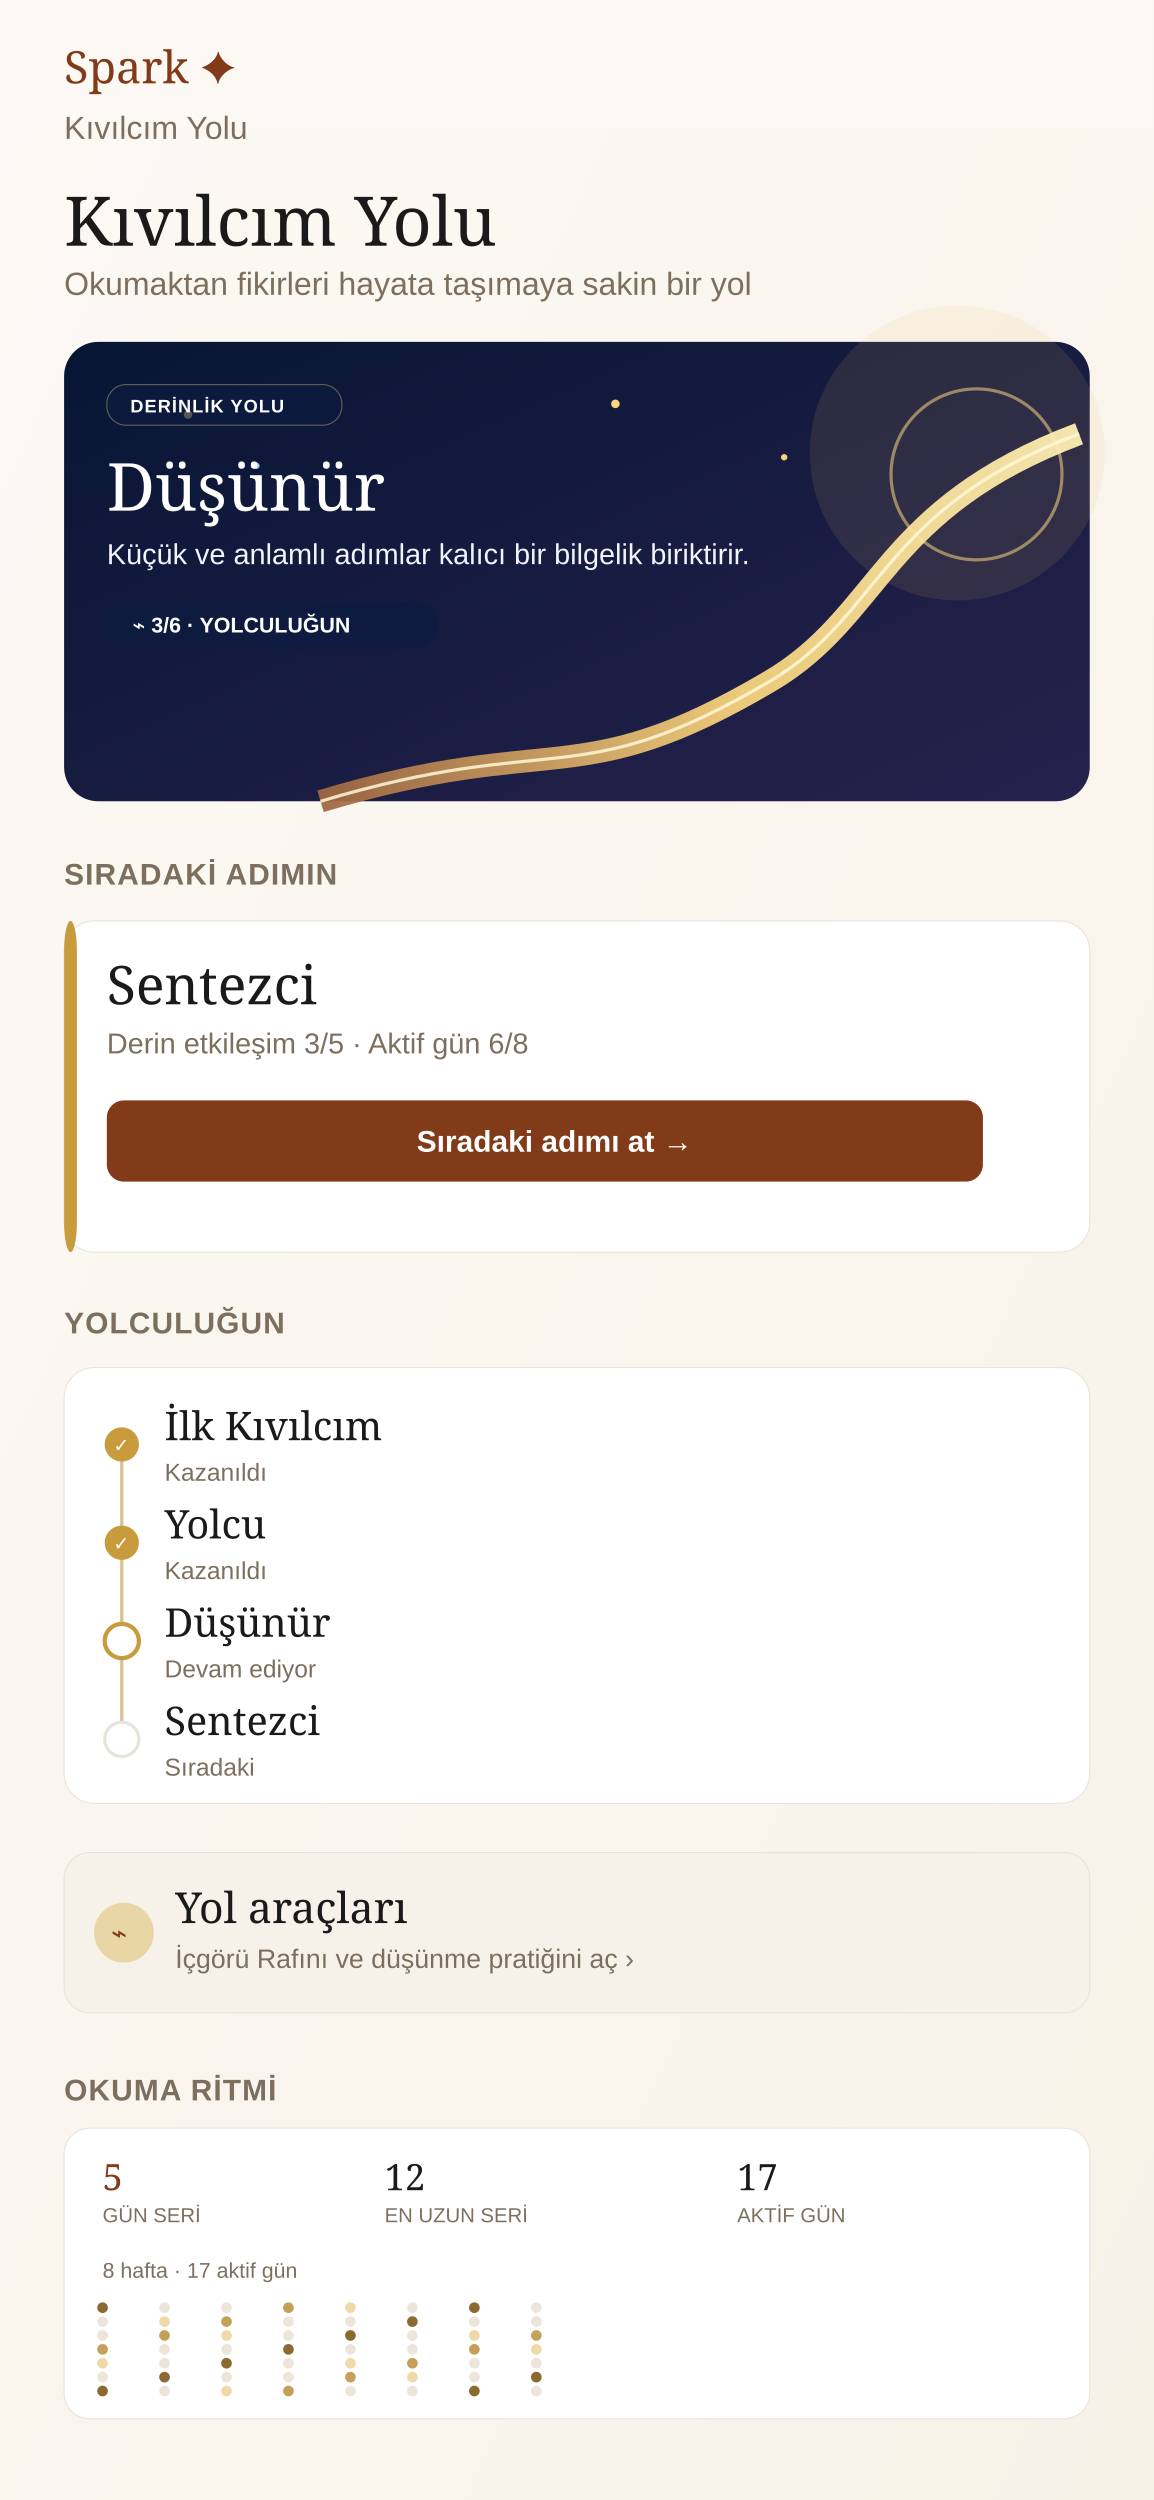
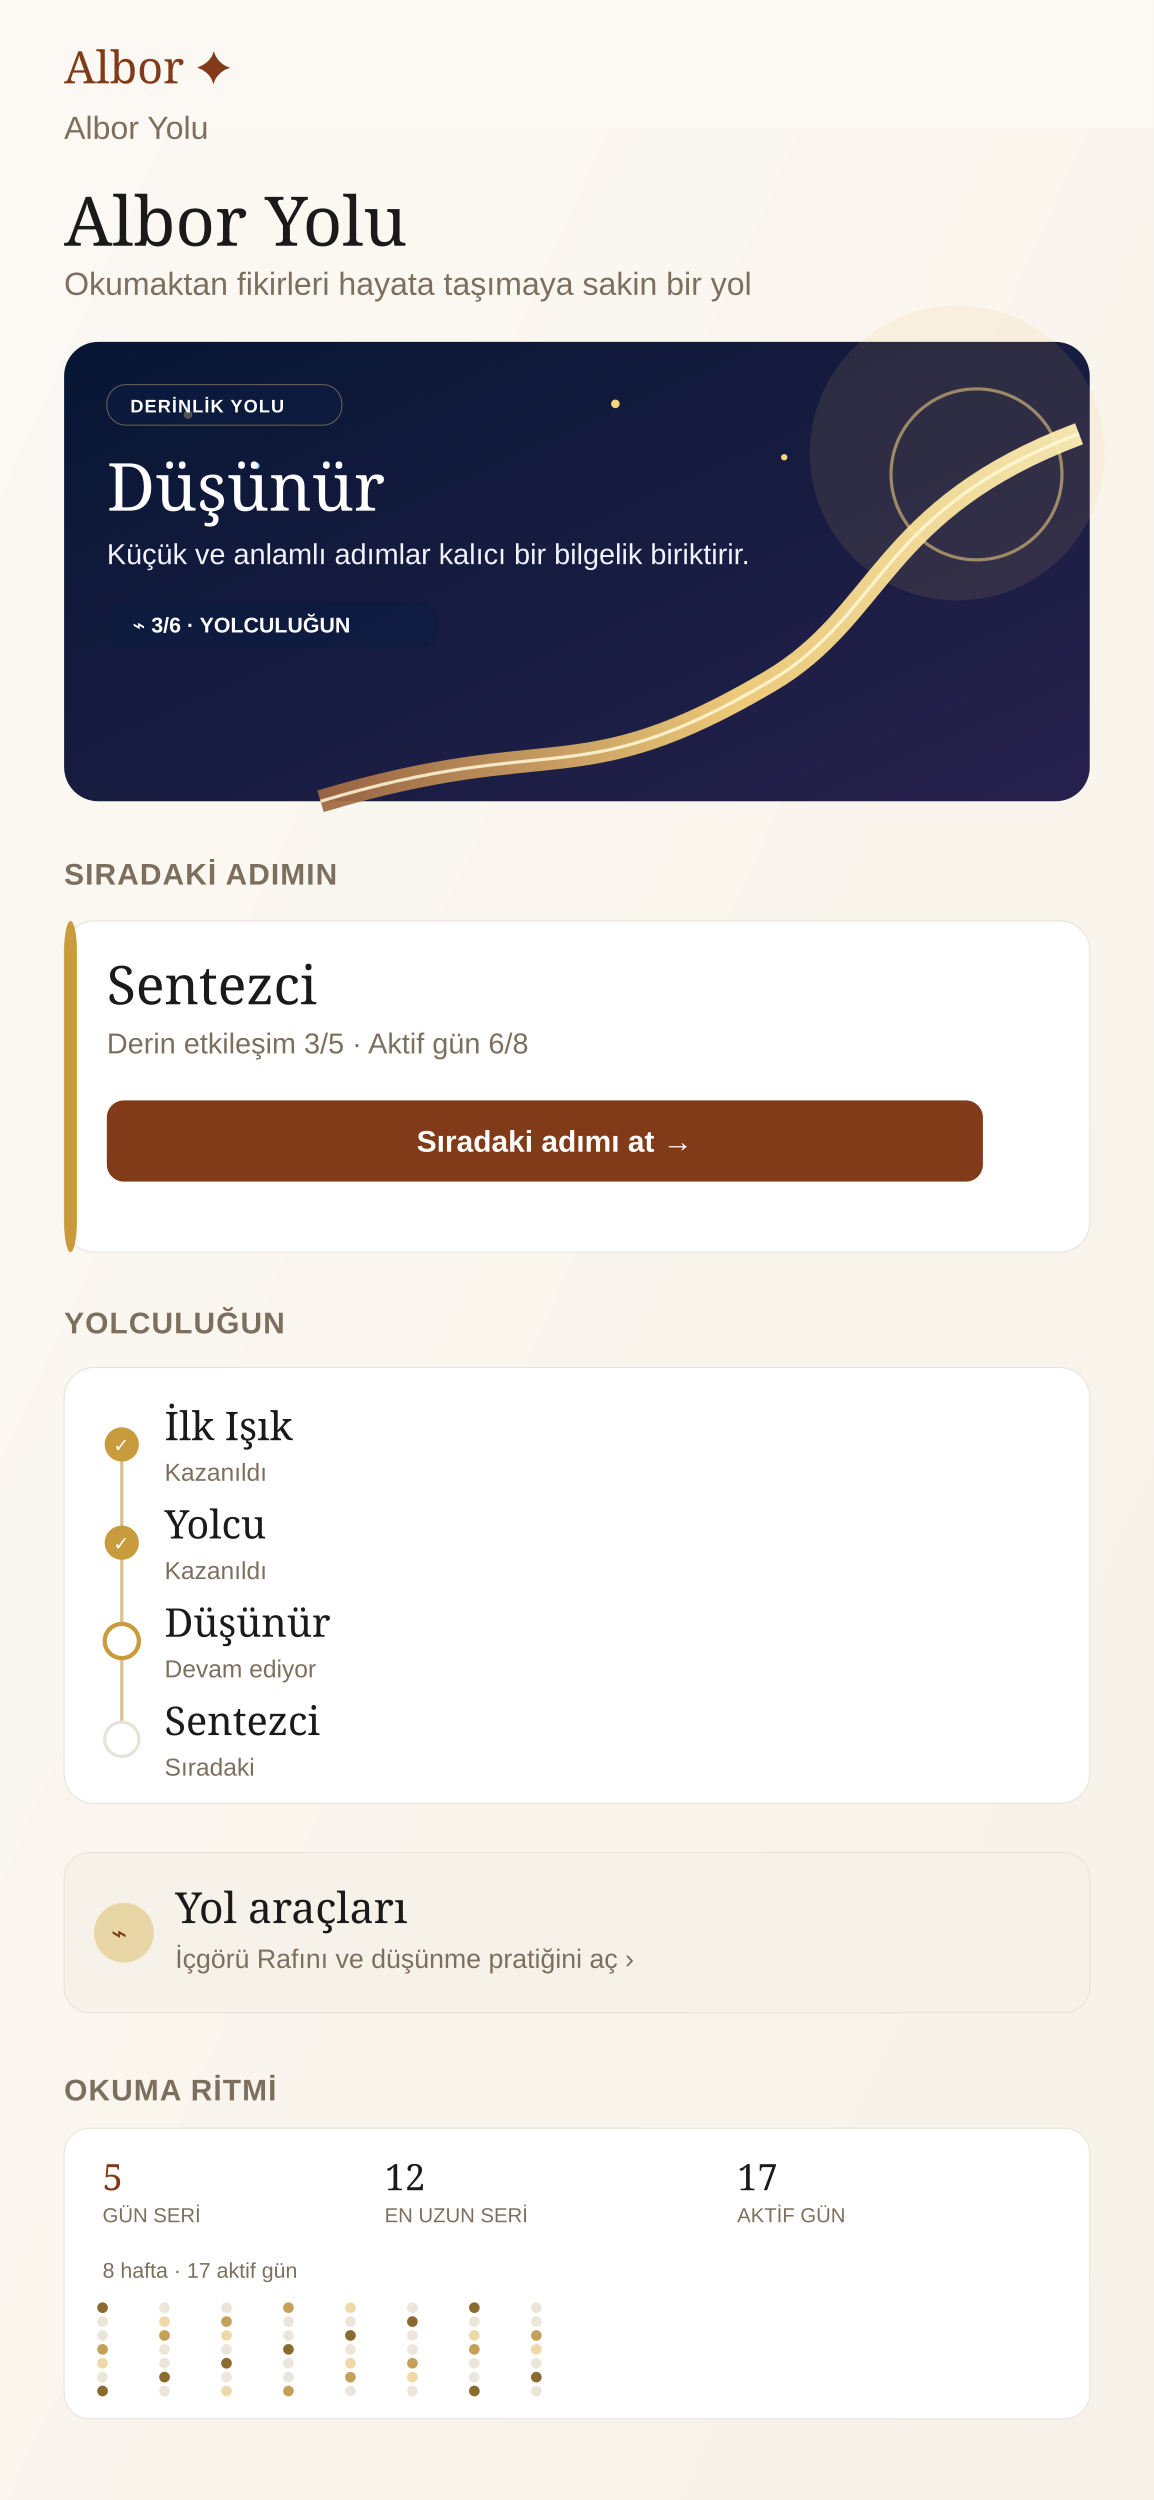
<svg xmlns="http://www.w3.org/2000/svg" width="1080" height="2340" viewBox="0 0 1080 2340">
  <defs>
    <linearGradient id="bg" x1="0" x2="1" y1="0" y2="1">
      <stop offset="0%" stop-color="#fcf9f4" />
      <stop offset="100%" stop-color="#f7f2e8" />
    </linearGradient>
    <linearGradient id="hero" x1="0" x2="1" y1="0" y2="1">
      <stop offset="0%" stop-color="#D8C08F" />
      <stop offset="100%" stop-color="#BE9347" />
    </linearGradient>
    <filter id="shadow" x="-20%" y="-20%" width="140%" height="140%">
      <feDropShadow dx="0" dy="8" stdDeviation="10" flood-opacity="0.12" flood-color="#6e5f4f" />
    </filter>
  </defs>
  <rect width="100%" height="100%" fill="url(#bg)" />
  <rect x="0" y="0" width="100%" height="120" fill="#fcf9f4" />
-   <text x="60" y="78" font-family="Georgia, serif" font-size="42" fill="#823b18">Spark ✦</text>
-   <text x="60" y="130" font-family="Arial, sans-serif" font-size="30" fill="#7D6F5E">Kıvılcım Yolu</text>
-   <text x="60" y="230" font-family="Georgia, serif" font-size="64" fill="#1A1A1A">Kıvılcım Yolu</text>
+   <text x="60" y="78" font-family="Georgia, serif" font-size="42" fill="#823b18">Albor ✦</text>
+   <text x="60" y="130" font-family="Arial, sans-serif" font-size="30" fill="#7D6F5E">Albor Yolu</text>
+   <text x="60" y="230" font-family="Georgia, serif" font-size="64" fill="#1A1A1A">Albor Yolu</text>
  <text x="60" y="276" font-family="Arial, sans-serif" font-size="30" fill="#7D6F5E">Okumaktan fikirleri hayata taşımaya sakin bir yol</text>
  <defs>
    <linearGradient id="journeyHero" x1="0" x2="1" y1="0" y2="1">
      <stop offset="0%" stop-color="#071634" />
      <stop offset="100%" stop-color="#27214d" />
    </linearGradient>
    <linearGradient id="journeyPath" x1="0" x2="1">
      <stop offset="0%" stop-color="#9E6642" />
      <stop offset="55%" stop-color="#F8D47C" />
      <stop offset="100%" stop-color="#FFF0B5" />
    </linearGradient>
  </defs>
  <rect x="60" y="320" rx="32" ry="32" width="960" height="430" fill="url(#journeyHero)" />
  <circle cx="896" cy="424" r="138" fill="#E8B85C" opacity="0.11" />
  <circle cx="914" cy="444" r="80" fill="none" stroke="#F9D783" stroke-width="3" opacity="0.54" />
  <path d="M300,750 C520,684 540,744 720,638 C826,576 824,476 1010,406" fill="none" stroke="url(#journeyPath)" stroke-width="21" opacity="0.94" />
  <path d="M300,750 C520,684 540,744 720,638 C826,576 824,476 1010,406" fill="none" stroke="#fff8d8" stroke-width="3" opacity="0.85" />
  <circle cx="176" cy="388" r="4" fill="#F8D47C" />
  <circle cx="240" cy="436" r="3" fill="#8FC8FF" />
  <circle cx="576" cy="378" r="4" fill="#F8D47C" />
  <circle cx="734" cy="428" r="3" fill="#F8D47C" />
  <rect x="100" y="360" rx="18" ry="18" width="220" height="38" fill="#0B1B40" opacity="0.68" stroke="#F9D783" stroke-opacity="0.56" />
  <text x="122" y="386" font-family="Arial, sans-serif" font-size="17" font-weight="700" letter-spacing="1" fill="#fff">DERİNLİK YOLU</text>
  <text x="100" y="478" font-family="Georgia, serif" font-size="62" fill="#fff">Düşünür</text>
  <text x="100" y="528" font-family="Arial, sans-serif" font-size="27" fill="#F1F4FF">Küçük ve anlamlı adımlar kalıcı bir bilgelik biriktirir.</text>
  <rect x="100" y="564" rx="18" ry="18" width="310" height="43" fill="#0B1B40" opacity="0.7" />
  <text x="124" y="592" font-family="Arial, sans-serif" font-size="20" font-weight="700" fill="#fff">⌁  3/6 · YOLCULUĞUN</text>
  <text x="60" y="828" font-family="Arial, sans-serif" font-size="28" font-weight="700" letter-spacing="1" fill="#7D6F5E">SIRADAKİ ADIMIN</text>
  <rect x="60" y="862" rx="28" ry="28" width="960" height="310" fill="#ffffff" stroke="#E8E3DA" />
  <rect x="60" y="862" rx="28" ry="28" width="12" height="310" fill="#C89B3C" />
  <text x="100" y="940" font-family="Georgia, serif" font-size="50" fill="#1A1A1A">Sentezci</text>
  <text x="100" y="986" font-family="Arial, sans-serif" font-size="27" fill="#7D6F5E">Derin etkileşim 3/5  ·  Aktif gün 6/8</text>
  <rect x="100" y="1030" rx="16" ry="16" width="820" height="76" fill="#823b18" />
  <text x="390" y="1078" font-family="Arial, sans-serif" font-size="28" font-weight="700" fill="#fff">Sıradaki adımı at  →</text>
  <text x="60" y="1248" font-family="Arial, sans-serif" font-size="28" font-weight="700" letter-spacing="1" fill="#7D6F5E">YOLCULUĞUN</text>
  <rect x="60" y="1280" rx="28" ry="28" width="960" height="408" fill="#ffffff" stroke="#E8E3DA" />
  <line x1="114" y1="1354" x2="114" y2="1622" stroke="#D8C08F" stroke-width="3" />
  <circle cx="114" cy="1352" r="16" fill="#C89B3C" />
  <text x="106" y="1359" font-family="Arial" font-size="18" fill="#fff">✓</text>
-   <text x="154" y="1348" font-family="Georgia, serif" font-size="37" fill="#1A1A1A">İlk Kıvılcım</text>
+   <text x="154" y="1348" font-family="Georgia, serif" font-size="37" fill="#1A1A1A">İlk Işık</text>
  <text x="154" y="1386" font-family="Arial" font-size="23" fill="#7D6F5E">Kazanıldı</text>
  <circle cx="114" cy="1444" r="16" fill="#C89B3C" />
  <text x="106" y="1451" font-family="Arial" font-size="18" fill="#fff">✓</text>
  <text x="154" y="1440" font-family="Georgia, serif" font-size="37" fill="#1A1A1A">Yolcu</text>
  <text x="154" y="1478" font-family="Arial" font-size="23" fill="#7D6F5E">Kazanıldı</text>
  <circle cx="114" cy="1536" r="16" fill="#fff" stroke="#C89B3C" stroke-width="4" />
  <text x="154" y="1532" font-family="Georgia, serif" font-size="37" fill="#1A1A1A">Düşünür</text>
  <text x="154" y="1570" font-family="Arial" font-size="23" fill="#7D6F5E">Devam ediyor</text>
  <circle cx="114" cy="1628" r="16" fill="#fff" stroke="#E8E3DA" stroke-width="3" />
  <text x="154" y="1624" font-family="Georgia, serif" font-size="37" fill="#1A1A1A">Sentezci</text>
  <text x="154" y="1662" font-family="Arial" font-size="23" fill="#7D6F5E">Sıradaki</text>
  <rect x="60" y="1734" rx="24" ry="24" width="960" height="150" fill="#F7F2E9" stroke="#E8E3DA" />
  <circle cx="116" cy="1809" r="28" fill="#E9D6A7" />
  <text x="104" y="1818" font-family="Arial" font-size="25" fill="#823b18">⌁</text>
  <text x="164" y="1800" font-family="Georgia, serif" font-size="40" fill="#1A1A1A">Yol araçları</text>
  <text x="164" y="1842" font-family="Arial, sans-serif" font-size="25" fill="#7D6F5E">İçgörü Rafını ve düşünme pratiğini aç  ›</text>
  <text x="60" y="1966" font-family="Arial, sans-serif" font-size="28" font-weight="700" letter-spacing="1" fill="#7D6F5E">OKUMA RİTMİ</text>
  <rect x="60" y="1992" rx="24" ry="24" width="960" height="272" fill="#ffffff" stroke="#E8E3DA" />
  <text x="96" y="2050" font-family="Georgia, serif" font-size="34" fill="#823b18">5</text>
  <text x="96" y="2080" font-family="Arial" font-size="19" fill="#7D6F5E">GÜN SERİ</text>
  <text x="360" y="2050" font-family="Georgia, serif" font-size="34" fill="#1A1A1A">12</text>
  <text x="360" y="2080" font-family="Arial" font-size="19" fill="#7D6F5E">EN UZUN SERİ</text>
  <text x="690" y="2050" font-family="Georgia, serif" font-size="34" fill="#1A1A1A">17</text>
  <text x="690" y="2080" font-family="Arial" font-size="19" fill="#7D6F5E">AKTİF GÜN</text>
  <text x="96" y="2132" font-family="Arial" font-size="20" fill="#7D6F5E">8 hafta · 17 aktif gün</text>
  <g>
    <circle cx="96" cy="2160" r="5" fill="#8B6A30" />
    <circle cx="96" cy="2173" r="5" fill="#ECE6DA" />
    <circle cx="96" cy="2186" r="5" fill="#ECE6DA" />
    <circle cx="96" cy="2199" r="5" fill="#C5A059" />
    <circle cx="96" cy="2212" r="5" fill="#F0D9A8" />
    <circle cx="96" cy="2225" r="5" fill="#ECE6DA" />
    <circle cx="96" cy="2238" r="5" fill="#8B6A30" />
    <circle cx="154" cy="2160" r="5" fill="#ECE6DA" />
    <circle cx="154" cy="2173" r="5" fill="#F0D9A8" />
    <circle cx="154" cy="2186" r="5" fill="#C5A059" />
    <circle cx="154" cy="2199" r="5" fill="#ECE6DA" />
    <circle cx="154" cy="2212" r="5" fill="#ECE6DA" />
    <circle cx="154" cy="2225" r="5" fill="#8B6A30" />
    <circle cx="154" cy="2238" r="5" fill="#ECE6DA" />
    <circle cx="212" cy="2160" r="5" fill="#ECE6DA" />
    <circle cx="212" cy="2173" r="5" fill="#C5A059" />
    <circle cx="212" cy="2186" r="5" fill="#F0D9A8" />
    <circle cx="212" cy="2199" r="5" fill="#ECE6DA" />
    <circle cx="212" cy="2212" r="5" fill="#8B6A30" />
    <circle cx="212" cy="2225" r="5" fill="#ECE6DA" />
    <circle cx="212" cy="2238" r="5" fill="#F0D9A8" />
    <circle cx="270" cy="2160" r="5" fill="#C5A059" />
    <circle cx="270" cy="2173" r="5" fill="#ECE6DA" />
    <circle cx="270" cy="2186" r="5" fill="#ECE6DA" />
    <circle cx="270" cy="2199" r="5" fill="#8B6A30" />
    <circle cx="270" cy="2212" r="5" fill="#ECE6DA" />
    <circle cx="270" cy="2225" r="5" fill="#ECE6DA" />
    <circle cx="270" cy="2238" r="5" fill="#C5A059" />
    <circle cx="328" cy="2160" r="5" fill="#F0D9A8" />
    <circle cx="328" cy="2173" r="5" fill="#ECE6DA" />
    <circle cx="328" cy="2186" r="5" fill="#8B6A30" />
    <circle cx="328" cy="2199" r="5" fill="#ECE6DA" />
    <circle cx="328" cy="2212" r="5" fill="#F0D9A8" />
    <circle cx="328" cy="2225" r="5" fill="#C5A059" />
    <circle cx="328" cy="2238" r="5" fill="#ECE6DA" />
    <circle cx="386" cy="2160" r="5" fill="#ECE6DA" />
    <circle cx="386" cy="2173" r="5" fill="#8B6A30" />
    <circle cx="386" cy="2186" r="5" fill="#ECE6DA" />
    <circle cx="386" cy="2199" r="5" fill="#ECE6DA" />
    <circle cx="386" cy="2212" r="5" fill="#C5A059" />
    <circle cx="386" cy="2225" r="5" fill="#F0D9A8" />
    <circle cx="386" cy="2238" r="5" fill="#ECE6DA" />
    <circle cx="444" cy="2160" r="5" fill="#8B6A30" />
    <circle cx="444" cy="2173" r="5" fill="#ECE6DA" />
    <circle cx="444" cy="2186" r="5" fill="#F0D9A8" />
    <circle cx="444" cy="2199" r="5" fill="#C5A059" />
    <circle cx="444" cy="2212" r="5" fill="#ECE6DA" />
    <circle cx="444" cy="2225" r="5" fill="#ECE6DA" />
    <circle cx="444" cy="2238" r="5" fill="#8B6A30" />
    <circle cx="502" cy="2160" r="5" fill="#ECE6DA" />
    <circle cx="502" cy="2173" r="5" fill="#ECE6DA" />
    <circle cx="502" cy="2186" r="5" fill="#C5A059" />
    <circle cx="502" cy="2199" r="5" fill="#F0D9A8" />
    <circle cx="502" cy="2212" r="5" fill="#ECE6DA" />
    <circle cx="502" cy="2225" r="5" fill="#8B6A30" />
    <circle cx="502" cy="2238" r="5" fill="#ECE6DA" />
  </g>
</svg>
